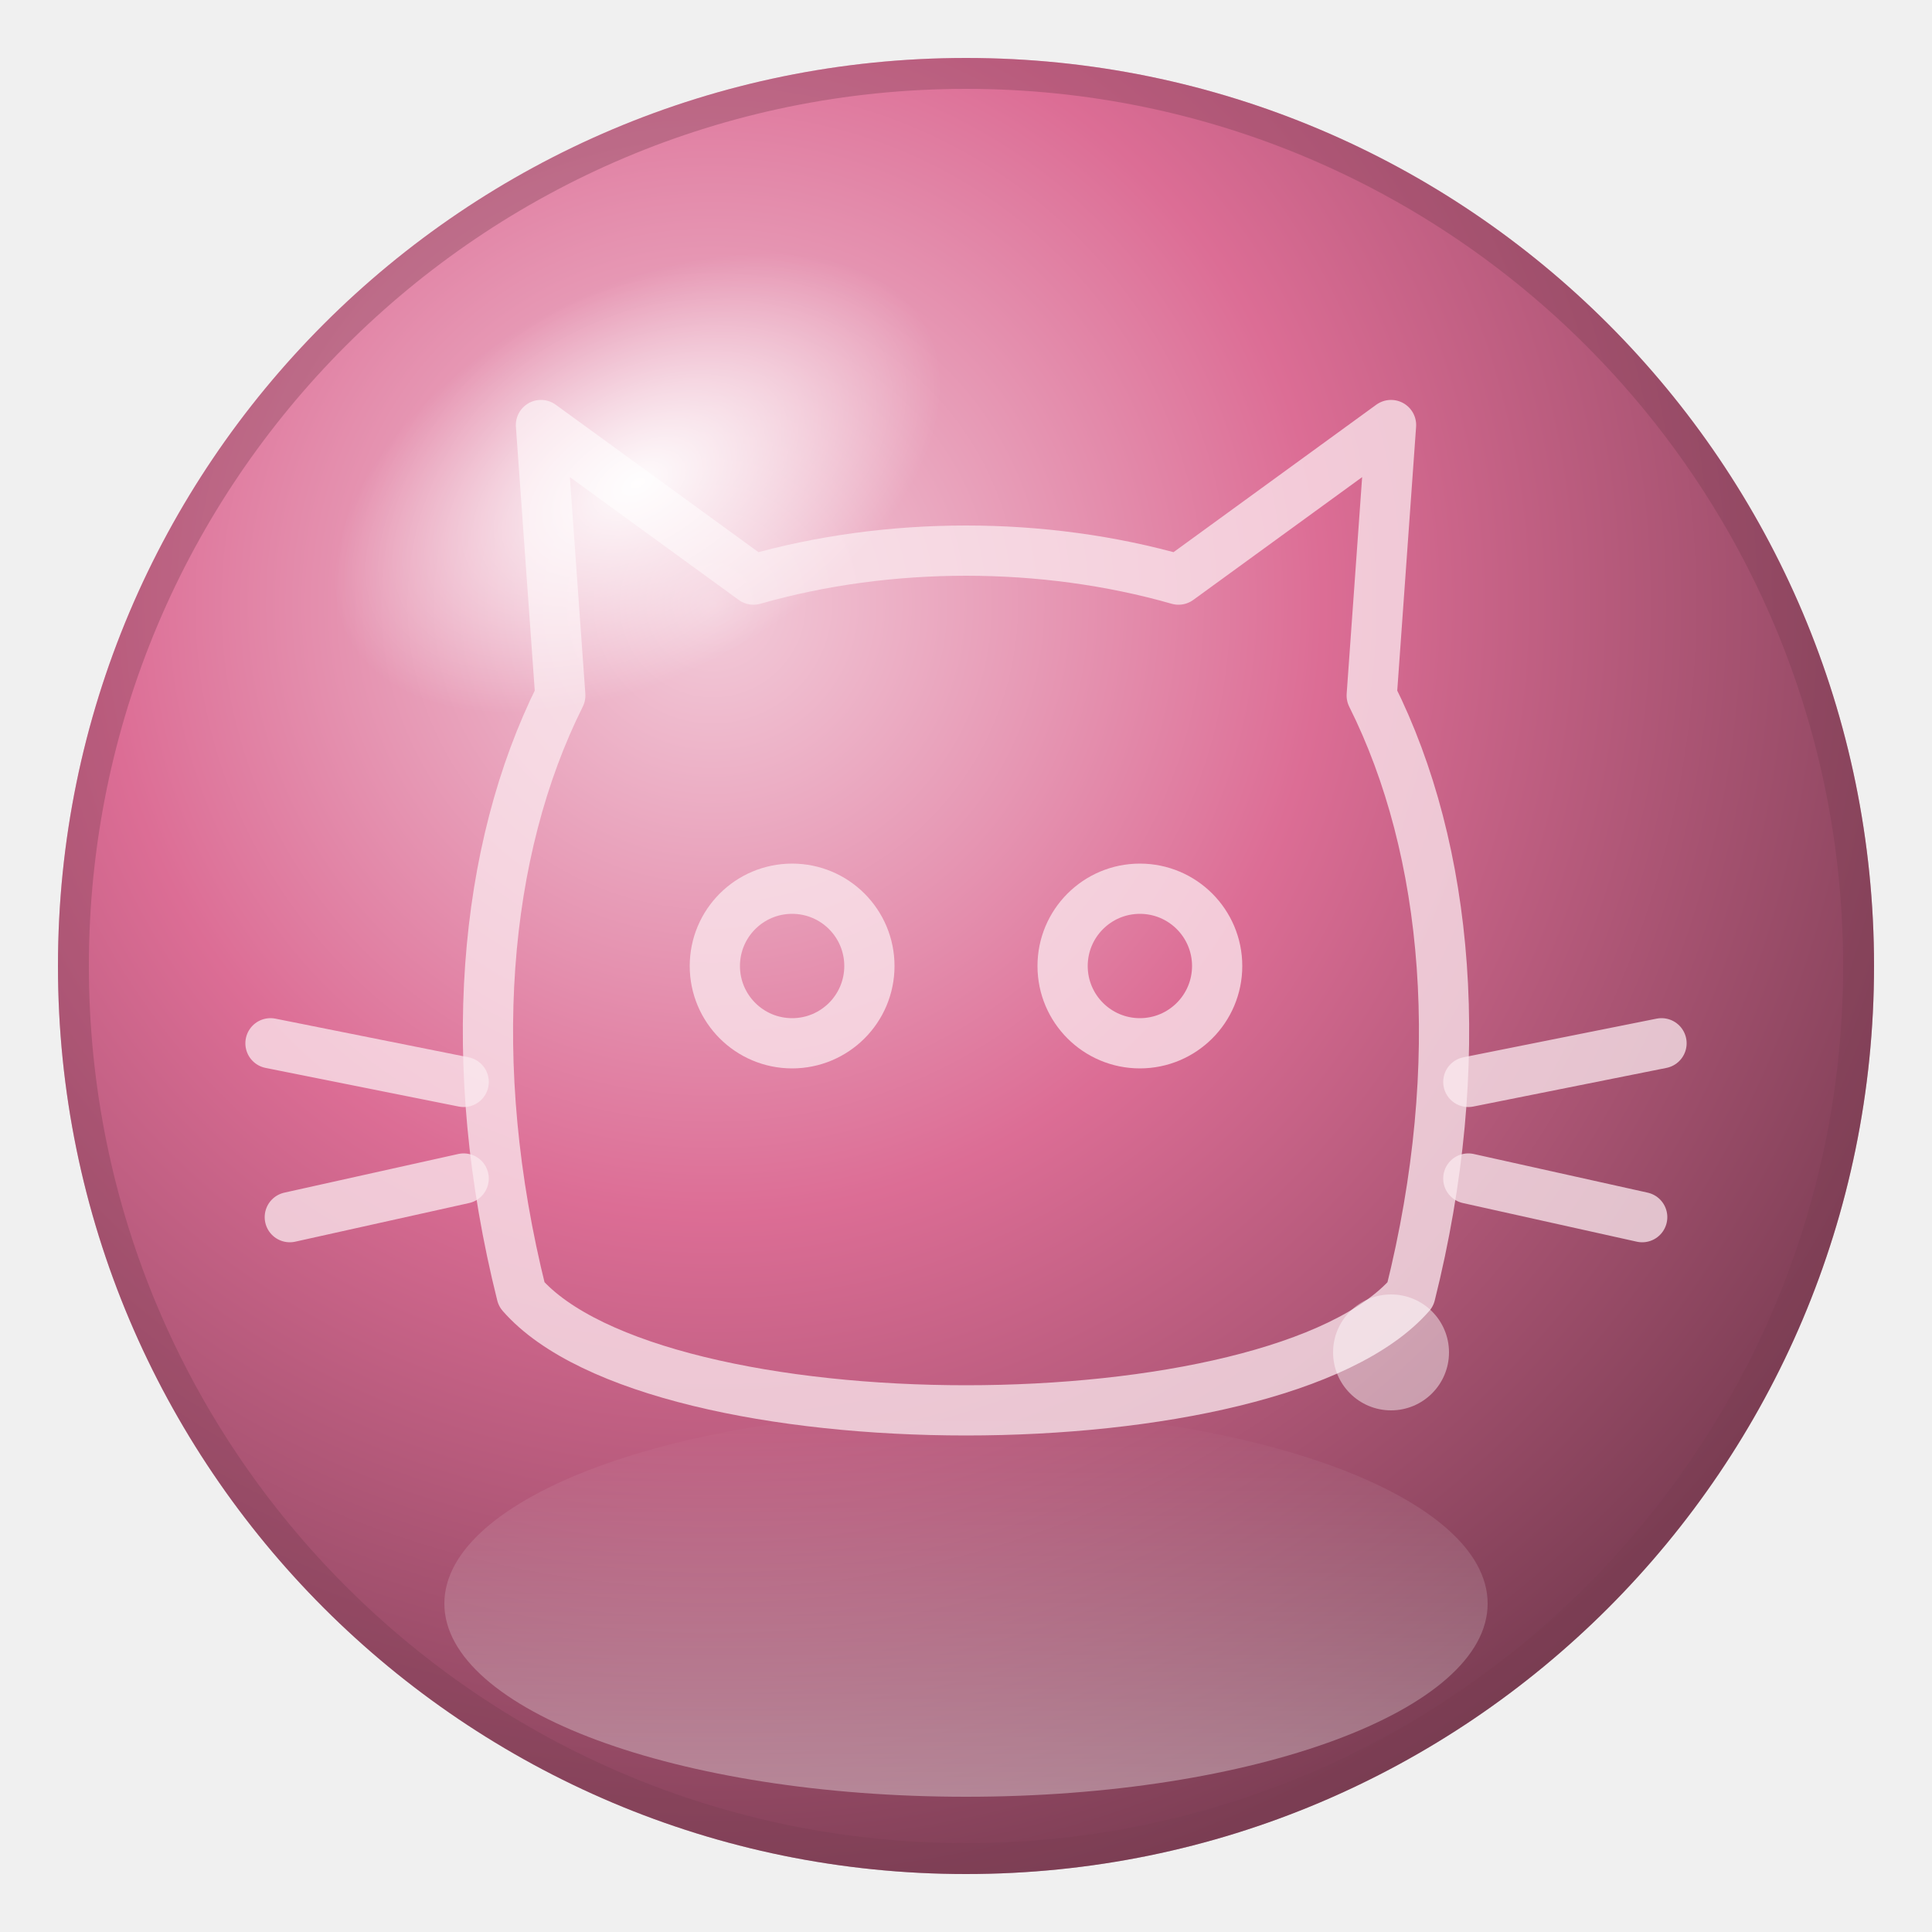
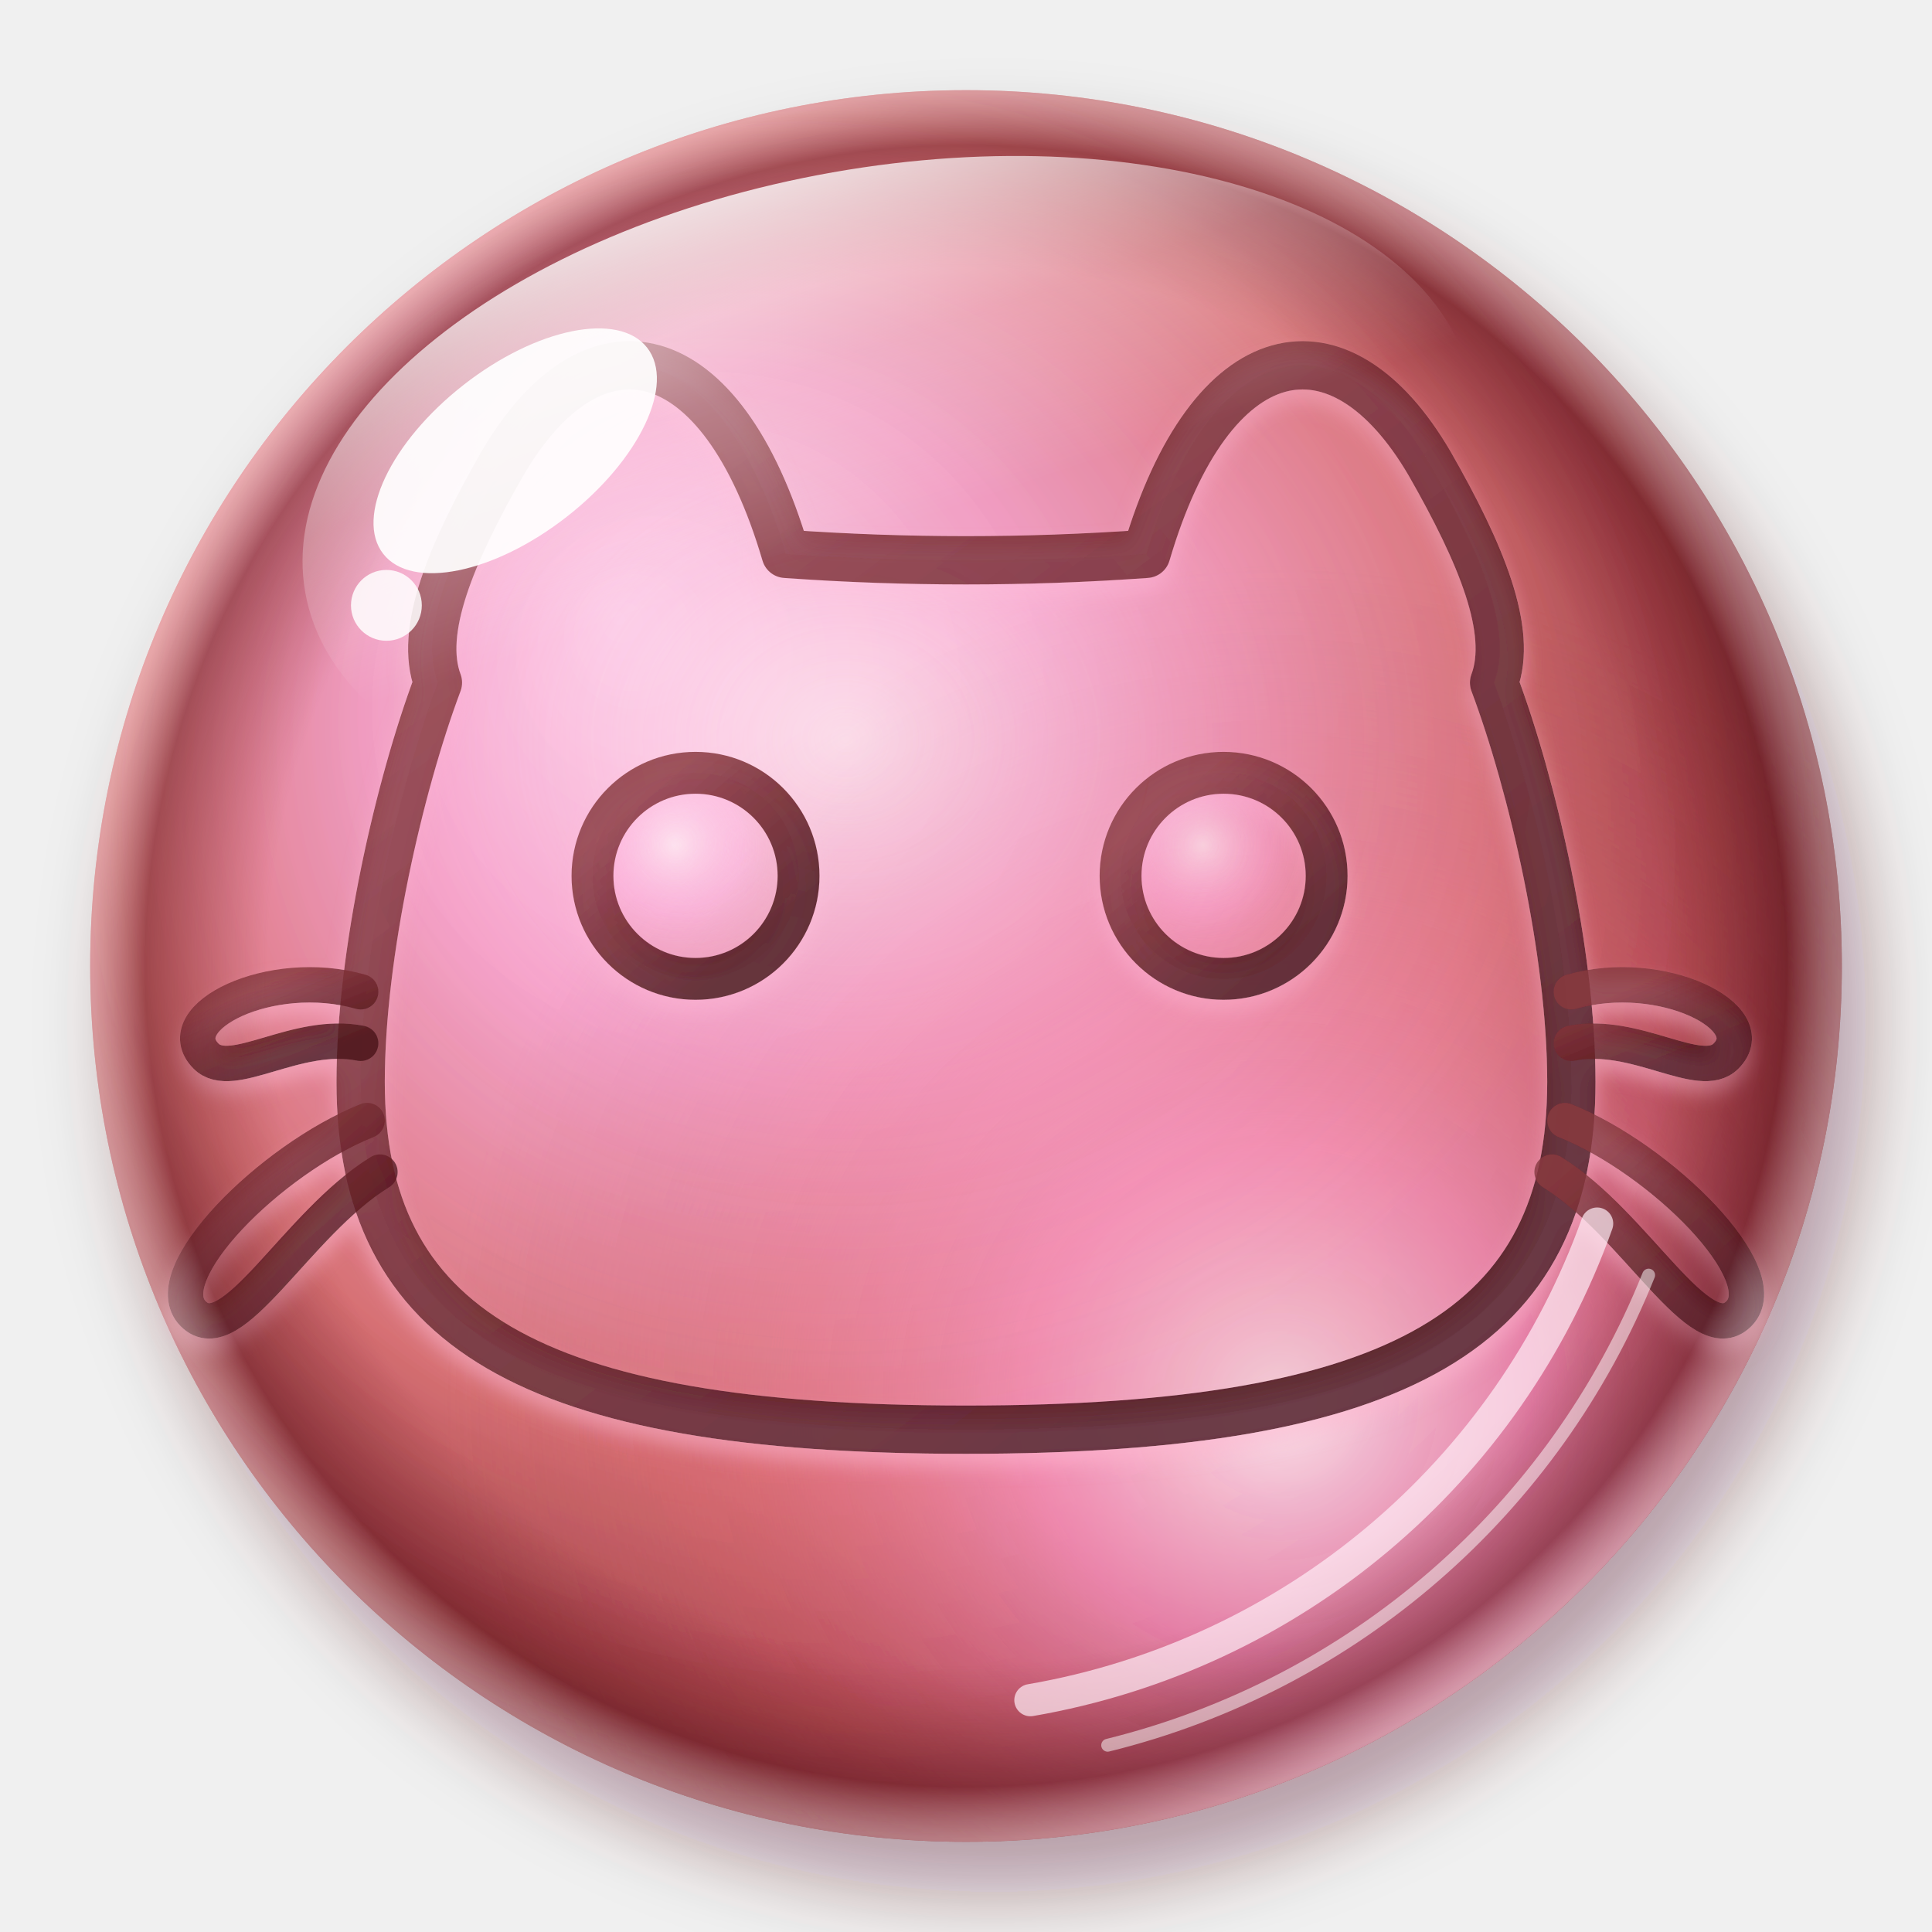
- <svg xmlns="http://www.w3.org/2000/svg" viewBox="0 0 100 100">
+ <svg xmlns="http://www.w3.org/2000/svg" viewBox="0 0 300 300" width="100%" height="100%">
  <defs>
-     <radialGradient id="body" cx="36%" cy="30%" r="75%">
-       <stop offset="0" stop-color="#f3ccda" />
-       <stop offset="0.45" stop-color="#dc6d95" />
-       <stop offset="1" stop-color="#793c52" />
+     <filter id="sphere-shadow-pink" x="-15%" y="-15%" width="135%" height="135%">
+       <feDropShadow dx="4" dy="8" stdDeviation="6" flood-color="#4a121b" flood-opacity="0.35" />
+     </filter>
+     <filter id="cat-glass-pink" x="-10%" y="-10%" width="120%" height="120%">
+       <feDropShadow dx="0" dy="2" stdDeviation="1.5" flood-color="#ffb8d1" flood-opacity="0.6" />
+     </filter>
+     <radialGradient id="pink-marble-base" cx="45%" cy="45%" r="55%" fx="30%" fy="30%">
+       <stop offset="0%" stop-color="#ffdbf0" stop-opacity="0.88" />
+       <stop offset="35%" stop-color="#f49ac2" stop-opacity="0.9" />
+       <stop offset="70%" stop-color="#d86c70" stop-opacity="0.93" />
+       <stop offset="90%" stop-color="#9e3b42" stop-opacity="0.96" />
+       <stop offset="100%" stop-color="#6e1e26" stop-opacity="0.98" />
    </radialGradient>
-     <radialGradient id="shine" cx="50%" cy="50%" r="50%">
-       <stop offset="0" stop-color="#fff" stop-opacity="0.95" />
-       <stop offset="1" stop-color="#fff" stop-opacity="0" />
+     <radialGradient id="caustic-glow-pink" cx="68%" cy="75%" r="48%">
+       <stop offset="0%" stop-color="#fff0f8" stop-opacity="0.9" />
+       <stop offset="30%" stop-color="#ff99cc" stop-opacity="0.7" />
+       <stop offset="65%" stop-color="#e06677" stop-opacity="0.3" />
+       <stop offset="100%" stop-color="#9e3b42" stop-opacity="0" />
    </radialGradient>
-     <linearGradient id="bounce" x1="0" y1="0" x2="0" y2="1">
-       <stop offset="0" stop-color="#fff" stop-opacity="0" />
-       <stop offset="1" stop-color="#fff" stop-opacity="0.35" />
+     <radialGradient id="glass-rim-pink" cx="50%" cy="50%" r="50%">
+       <stop offset="80%" stop-color="#7a2028" stop-opacity="0" />
+       <stop offset="94%" stop-color="#5c141b" stop-opacity="0.45" />
+       <stop offset="100%" stop-color="#ffffff" stop-opacity="0.35" />
+     </radialGradient>
+     <linearGradient id="gloss-top-pink" x1="35%" y1="0%" x2="55%" y2="75%">
+       <stop offset="0%" stop-color="#ffffff" stop-opacity="0.85" />
+       <stop offset="40%" stop-color="#fff0f6" stop-opacity="0.3" />
+       <stop offset="75%" stop-color="#ffffff" stop-opacity="0" />
    </linearGradient>
+     <linearGradient id="cat-line-pink" x1="20%" y1="15%" x2="80%" y2="85%">
+       <stop offset="0%" stop-color="#8a383f" stop-opacity="0.85" />
+       <stop offset="50%" stop-color="#6e252c" stop-opacity="0.9" />
+       <stop offset="100%" stop-color="#4d151a" stop-opacity="0.9" />
+     </linearGradient>
+     <radialGradient id="cat-inner-pink" cx="40%" cy="35%" r="65%">
+       <stop offset="0%" stop-color="#ffffff" stop-opacity="0.5" />
+       <stop offset="50%" stop-color="#ffaae0" stop-opacity="0.25" />
+       <stop offset="100%" stop-color="#c95b63" stop-opacity="0.15" />
+     </radialGradient>
  </defs>
-   <circle cx="50" cy="50" r="47" fill="url(#body)" />
-   <circle cx="50" cy="50" r="46.2" fill="none" stroke="#793c52" stroke-opacity="0.35" stroke-width="1.6" />
-   <g fill="none" stroke="#fae9ef" stroke-opacity="0.75" stroke-width="2.6" stroke-linecap="round" stroke-linejoin="round">
-     <path d="M27 67 C24 55 25 44 29 36 L28 22 L39 30 C46 28 54 28 61 30 L72 22 L71 36 C75 44 76 55 73 67 C66 75 34 75 27 67 Z" />
-     <circle cx="41" cy="50" r="4" />
-     <circle cx="59" cy="50" r="4" />
-     <path d="M24 56 L14 54 M24 61 L15 63 M76 56 L86 54 M76 61 L85 63" />
+   <g filter="url(#sphere-shadow-pink)">
+     <circle cx="150" cy="150" r="136" fill="url(#pink-marble-base)" />
+     <circle cx="150" cy="150" r="136" fill="url(#caustic-glow-pink)" />
  </g>
-   <ellipse cx="50" cy="83" rx="27" ry="10" fill="url(#bounce)" />
-   <ellipse cx="33" cy="25" rx="17" ry="10" fill="url(#shine)" transform="rotate(-28 33 25)" />
-   <circle cx="72" cy="70" r="3" fill="#fff" fill-opacity="0.45" />
+   <g filter="url(#cat-glass-pink)" stroke="url(#cat-line-pink)" stroke-linecap="round" stroke-linejoin="round">
+     <path d="M 122 86              C 112 52, 92 48, 78 72              C 70 86, 65 98, 68 106              C 62 122, 56 148, 56 168              C 56 206, 82 222, 150 222              C 218 222, 244 206, 244 168              C 244 148, 238 122, 232 106              C 235 98, 230 86, 222 72              C 208 48, 188 52, 178 86              Q 150 88, 122 86 Z" fill="url(#cat-inner-pink)" stroke-width="7.5" />
+     <circle cx="108" cy="136" r="16" fill="url(#cat-inner-pink)" stroke-width="6.5" />
+     <circle cx="190" cy="136" r="16" fill="url(#cat-inner-pink)" stroke-width="6.5" />
+     <path d="M 56 154 C 42 150, 26 158, 32 164 C 36 168, 46 160, 56 162" fill="none" stroke-width="5.5" />
+     <path d="M 57 174 C 42 180, 24 198, 30 204 C 36 210, 46 190, 59 182" fill="none" stroke-width="5.5" />
+     <path d="M 244 154 C 258 150, 274 158, 268 164 C 264 168, 254 160, 244 162" fill="none" stroke-width="5.5" />
+     <path d="M 243 174 C 258 180, 276 198, 270 204 C 264 210, 254 190, 241 182" fill="none" stroke-width="5.5" />
+   </g>
+   <circle cx="150" cy="150" r="136" fill="url(#glass-rim-pink)" style="pointer-events: none;" />
+   <ellipse cx="138" cy="76" rx="92" ry="50" transform="rotate(-10 138 76)" fill="url(#gloss-top-pink)" style="pointer-events: none;" />
+   <ellipse cx="80" cy="70" rx="26" ry="13" transform="rotate(-38 80 70)" fill="#ffffff" opacity="0.92" />
+   <circle cx="60" cy="94" r="5.5" fill="#ffffff" opacity="0.85" />
+   <path d="M 248 190 A 114 114 0 0 1 160 264" fill="none" stroke="#ffeef7" stroke-width="5" stroke-linecap="round" opacity="0.7" />
+   <path d="M 256 198 A 122 122 0 0 1 172 271" fill="none" stroke="#ffffff" stroke-width="2" stroke-linecap="round" opacity="0.5" />
</svg>
